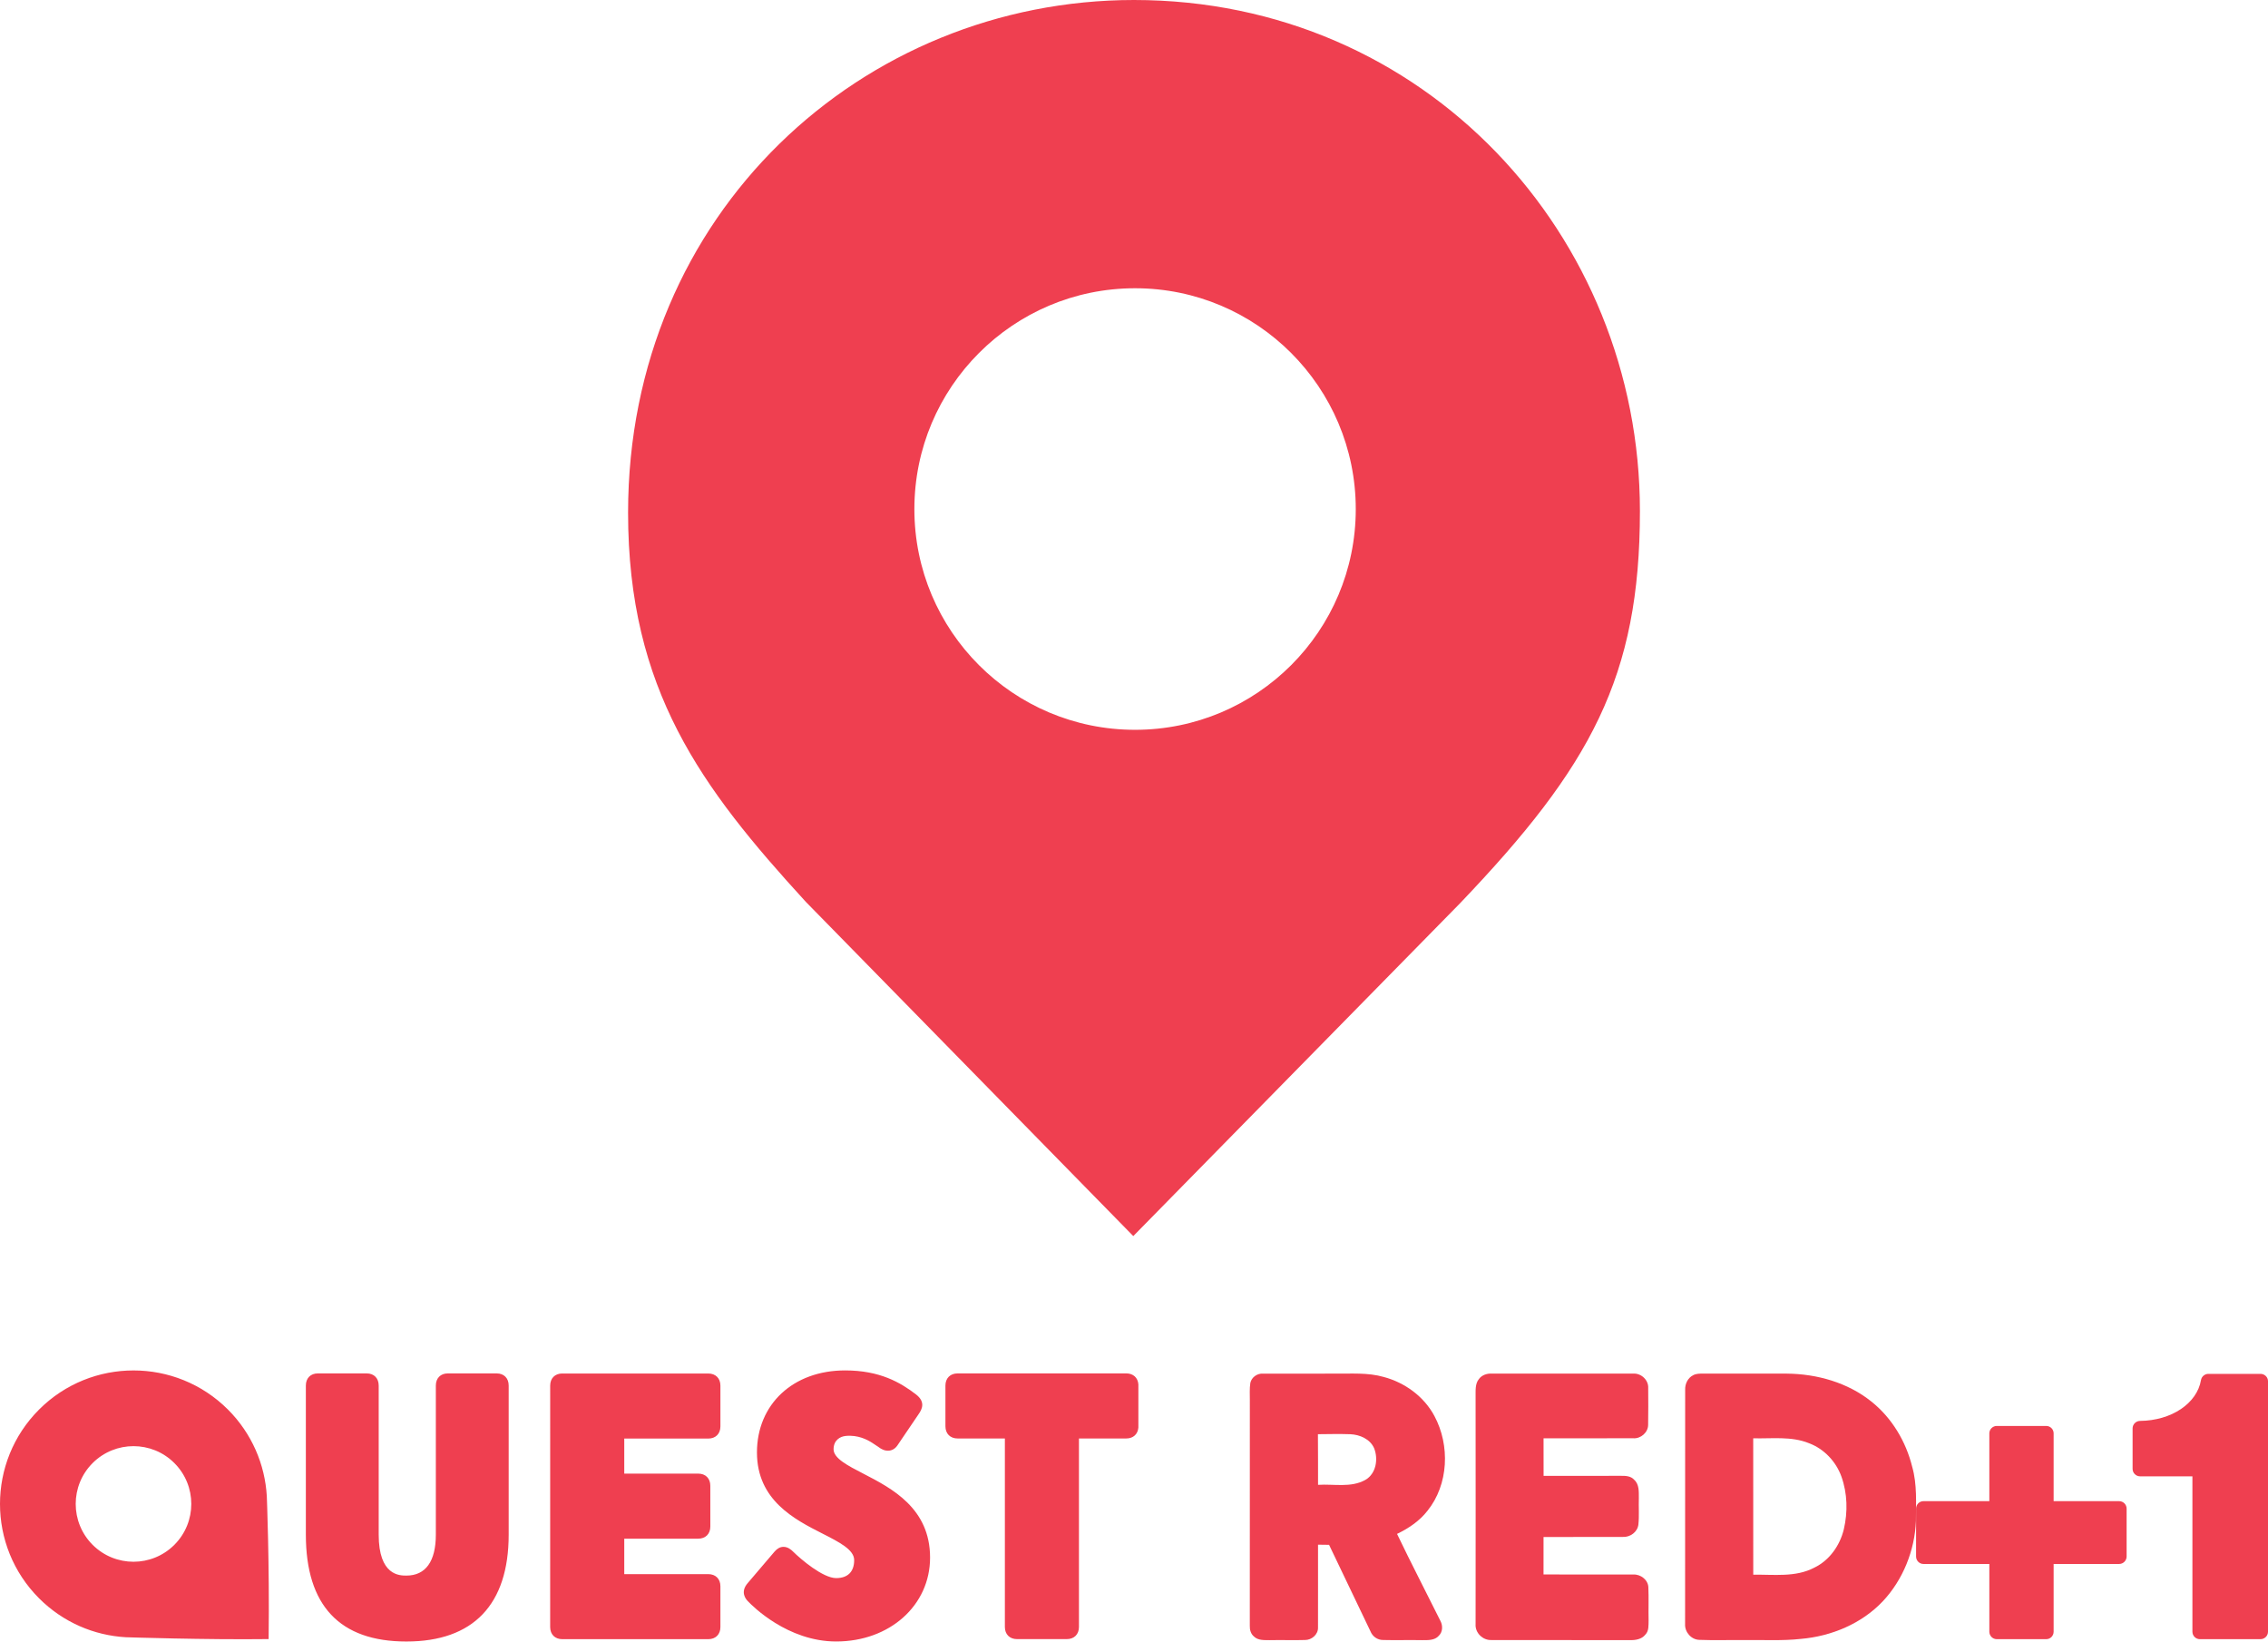
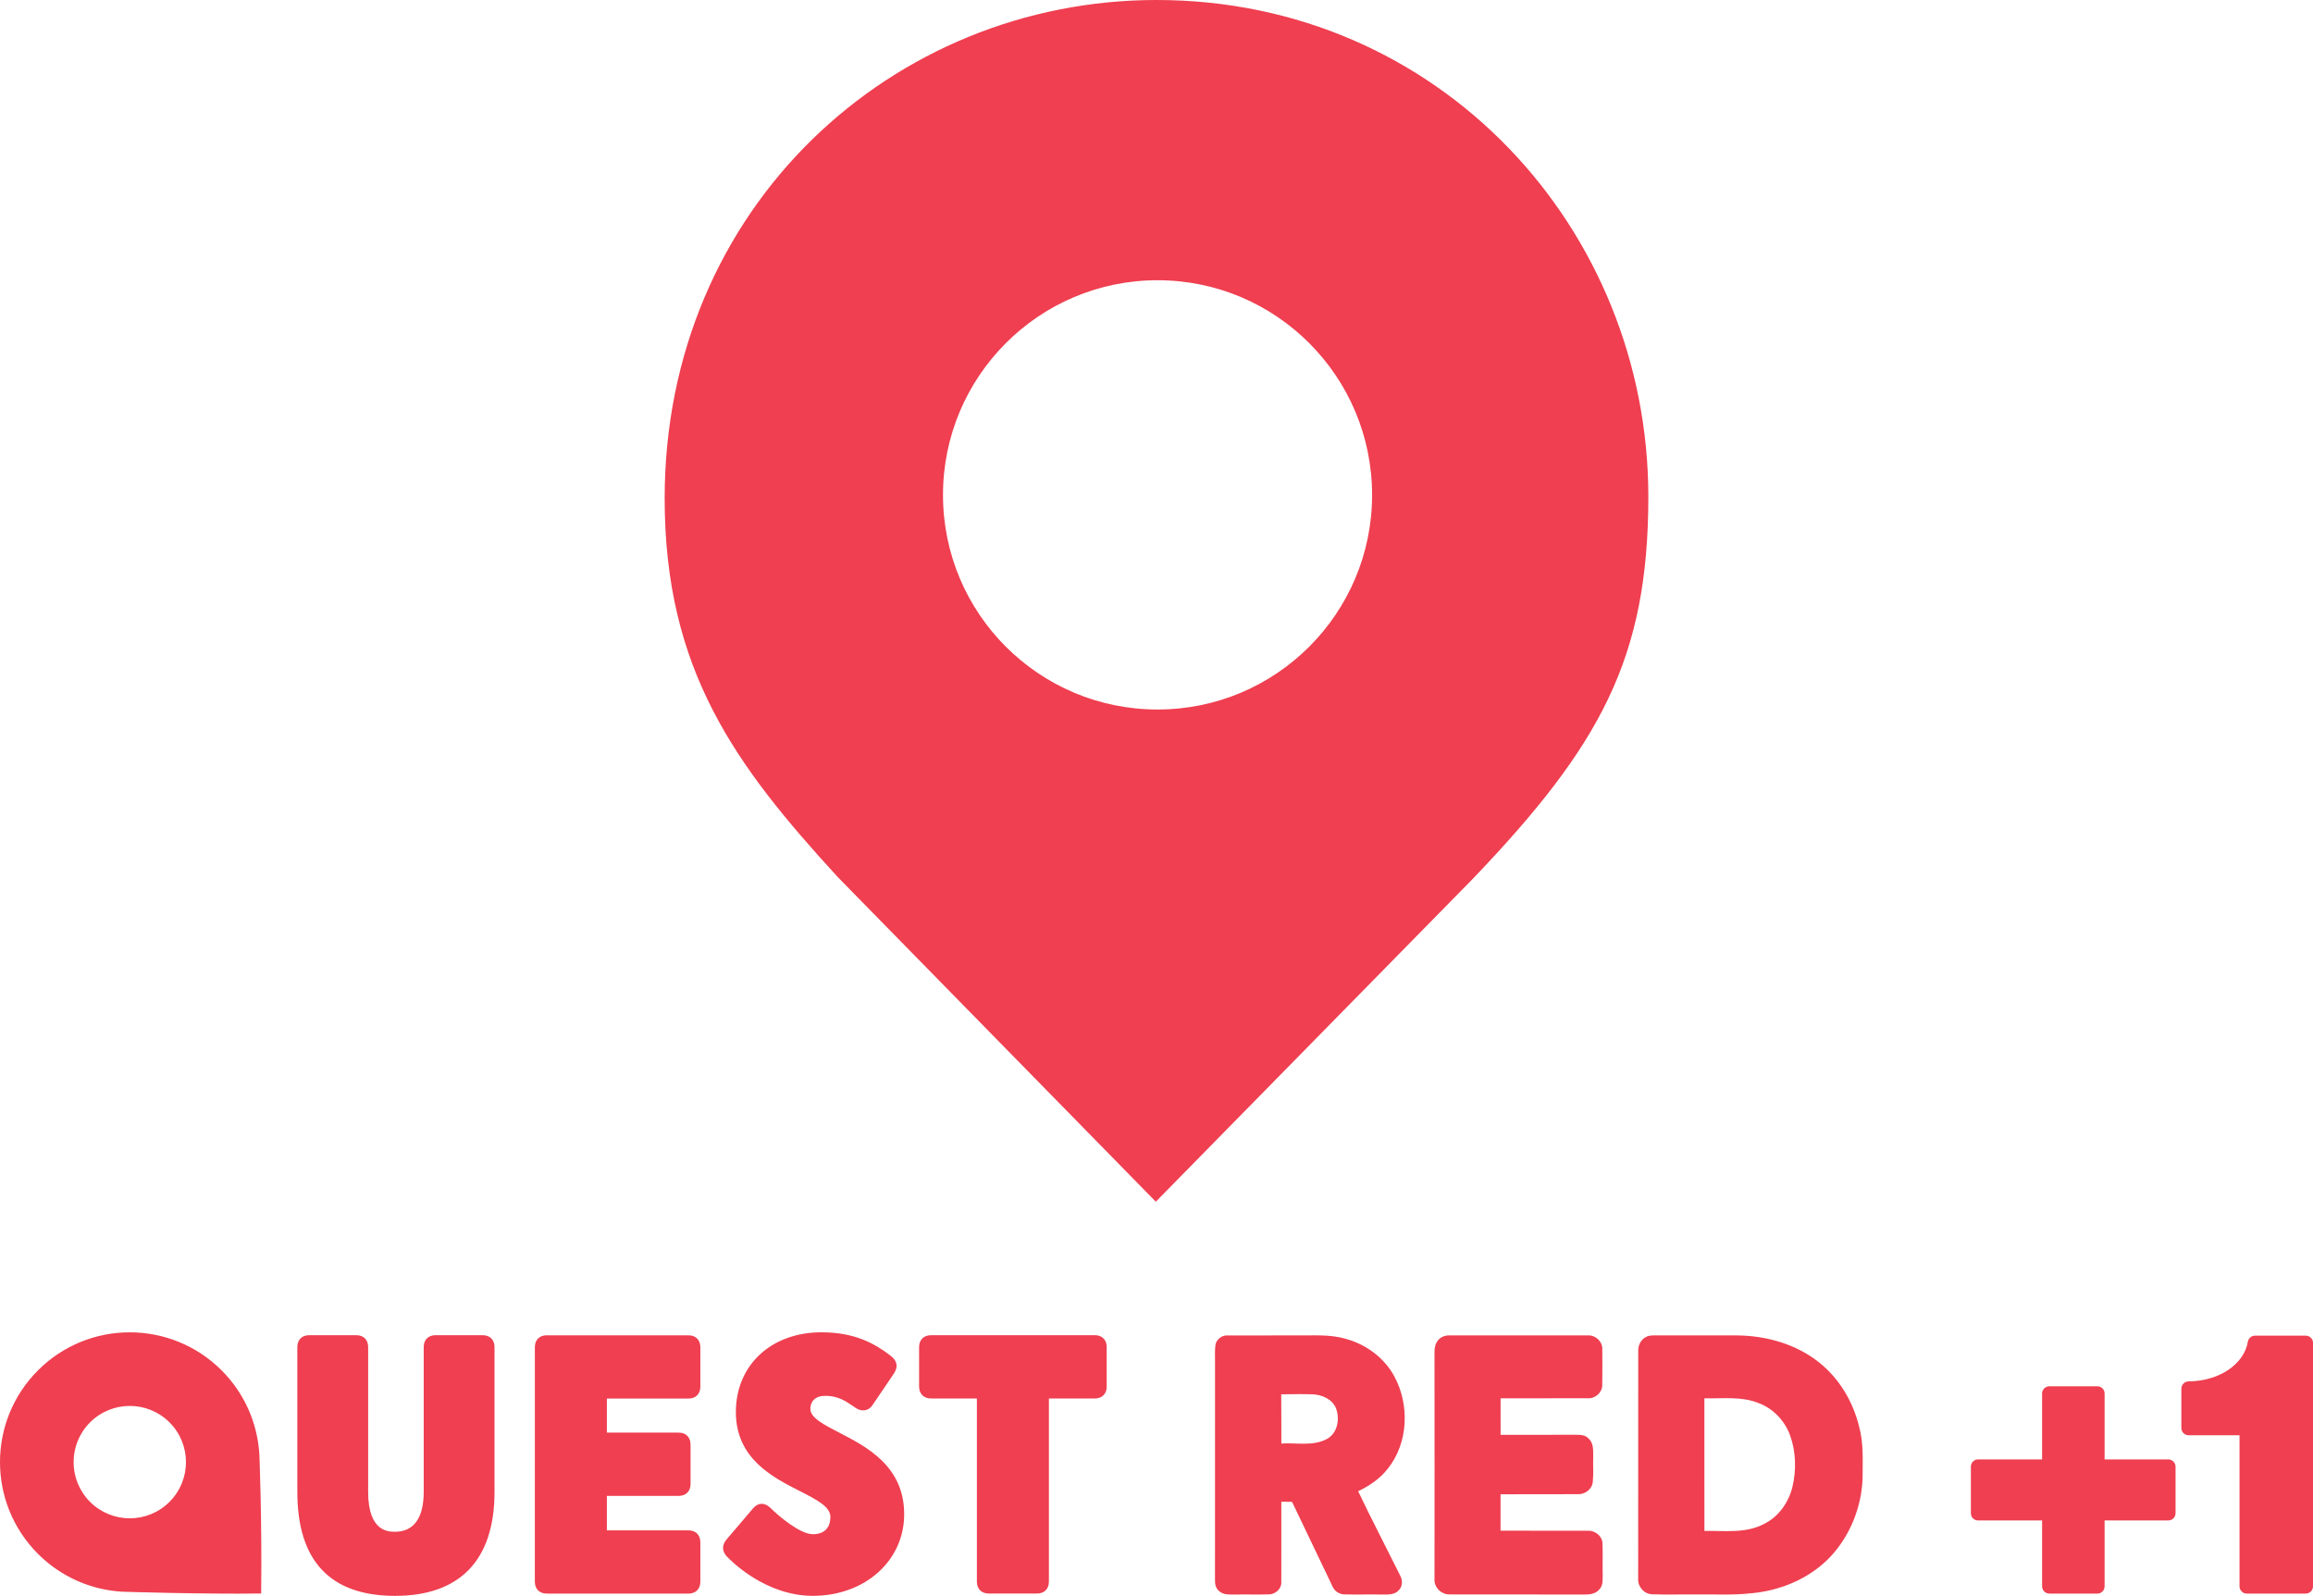
- <svg xmlns="http://www.w3.org/2000/svg" width="1298.823pt" height="940.069pt" viewBox="0 0 1298.823 940.069" version="1.1" id="svg22">
+ <svg xmlns="http://www.w3.org/2000/svg" width="1362.538pt" height="940.069pt" viewBox="0 0 1362.538 940.069" version="1.1" id="svg22">
  <defs id="defs26">
    <linearGradient x1="0" y1="0" x2="1" y2="0" gradientUnits="userSpaceOnUse" gradientTransform="matrix(961.7624,350.0534,-350.0534,961.7624,-101.5888,462.2949)" spreadMethod="pad" id="linearGradient932">
      <stop style="stop-opacity:1;stop-color:#fbbe30" offset="0" id="stop934" />
      <stop style="stop-opacity:1;stop-color:#fbbe30" offset="0.001" id="stop936" />
      <stop style="stop-opacity:1;stop-color:#faa433" offset="1" id="stop938" />
    </linearGradient>
    <linearGradient id="b" gradientUnits="userSpaceOnUse" gradientTransform="matrix(204.27,74.347,-74.347,204.27,222.18,39.686)" x1="0" x2="1" y1="0" y2="0">
      <stop stop-color="#f8b81d" offset="0" id="stop7" />
      <stop stop-color="#f89a22" offset="1" id="stop9" />
    </linearGradient>
  </defs>
  <g id="#dededeff" transform="translate(-50.73037,-128.9872)" />
-   <path d="M 649.412,0 C 494.192,0 359.684,121.83 359.684,293.607 c 0,101.341 41.915,157.462 101.782,222.86 L 649.003,707.883 836.132,517.283 C 910.887,439.032 939.139,387.736 939.139,292.586 939.139,134.812 816.066,0 649.412,0 Z m 0.613,165.077 c 69.815,0 126.386,56.673 126.386,126.488 0,69.815 -56.571,126.386 -126.386,126.386 -69.815,0 -126.386,-56.571 -126.386,-126.386 0,-69.815 56.571,-126.488 126.386,-126.488 z" id="path6290" style="fill:#ef3f50;fill-opacity:1;stroke-width:4.091" />
+   <path d="m 681.269,0 c -155.22,0 -289.728,121.83 -289.728,293.607 0,101.341 41.915,157.462 101.782,222.86 L 680.861,707.883 867.989,517.283 C 942.744,439.032 970.997,387.736 970.997,292.586 970.997,134.812 847.923,0 681.269,0 Z m 0.613,165.077 c 69.815,0 126.386,56.673 126.386,126.488 0,69.815 -56.571,126.386 -126.386,126.386 -69.815,0 -126.386,-56.571 -126.386,-126.386 0,-69.815 56.571,-126.488 126.386,-126.488 z" id="path6290" style="fill:#ef3f50;fill-opacity:1;stroke-width:4.091" />
  <path d="m 433.491,831.815 c 0,27.369 21.614,38.367 37.431,46.403 v 0 c 9.78,4.975 18.241,9.283 18.241,15.236 v 0 c 0,6.647 -3.671,10.304 -10.318,10.304 v 0 c -7.611,0 -20.324,-10.885 -24.591,-15.109 v 0 c -1.191,-1.19 -3.09,-2.792 -5.556,-2.792 v 0 c -1.857,0 -3.515,0.878 -5.046,2.622 v 0 l -15.35,18.014 c -4.72,5.315 -1.091,9.482 0.184,10.687 v 0 c 2.225,2.338 22.465,22.875 50.357,22.875 v 0 c 30.657,0 53.787,-20.665 53.787,-48.047 v 0 c 0,-28.318 -21.997,-39.671 -38.041,-47.977 v 0 c -9.255,-4.762 -17.22,-8.887 -17.22,-14.06 v 0 c 0,-5.131 3.642,-7.299 6.931,-7.625 v 0 c 7.115,-0.708 12.458,2.211 15.094,3.884 v 0 c 2.65,1.672 4.79,3.217 4.79,3.217 v 0 c 1.432,0.794 2.523,1.346 4.337,1.346 v 0 c 2.154,0 4.011,-1.034 5.372,-2.976 v 0 l 12.061,-17.787 c 2.239,-3.132 4.082,-7.243 -1.403,-11.481 v 0 c -8.872,-6.789 -20.636,-13.734 -40.578,-13.734 v 0 c -29.735,0 -50.485,19.332 -50.485,46.998 M 22.397,807.21 c -29.863,29.863 -29.863,78.279 0,108.142 v 0 c 13.791,13.79 31.535,21.217 49.606,22.266 v 0 h -0.012 c 0,0 45.581,1.516 81.85,1.063 v 0 c 0.539,-43.398 -1.049,-81.851 -1.049,-81.851 v 0 c -1.049,-18.056 -8.476,-35.815 -22.266,-49.62 v 0 C 115.588,792.286 96.015,784.83 76.456,784.83 v 0 c -19.573,0 -39.132,7.455 -54.057,22.38 m 30.642,77.485 c -12.912,-12.94 -12.912,-33.888 0,-46.814 v 0 c 12.94,-12.926 33.902,-12.926 46.814,0 v 0 c 12.926,12.912 12.926,33.874 0,46.814 v 0 c -6.463,6.463 -14.939,9.694 -23.4,9.694 v 0 c -8.476,0 -16.937,-3.231 -23.414,-9.694 M 548.409,786.531 c -4.238,0 -6.987,2.736 -6.987,6.973 v 0 23.315 c 0.012,4.238 2.75,6.973 6.987,6.973 v 0 h 27.057 v 107.929 c 0,4.238 2.735,6.973 6.973,6.973 v 0 h 28.474 c 4.238,0 6.973,-2.736 6.973,-6.973 v 0 -107.929 h 27.071 c 4.011,0 6.676,-2.452 6.959,-6.293 v 0 -24.69 c -0.283,-3.841 -2.948,-6.279 -6.959,-6.293 v 0 h -96.548 z m -291.954,0 c -4.167,0 -6.86,2.736 -6.86,6.959 v 0 85.351 c 0,15.336 -5.839,23.471 -16.866,23.471 v 0 c -3.926,0 -15.86,0 -15.86,-23.471 v 0 -85.351 c 0,-4.223 -2.693,-6.959 -6.86,-6.959 v 0 h -27.992 c -4.167,0 -6.86,2.736 -6.86,6.959 v 0 85.351 c 0,40.621 19.361,61.228 57.572,61.228 v 0 c 38.31,0 58.578,-21.175 58.578,-61.228 v 0 -85.351 c 0,-4.223 -2.693,-6.959 -6.874,-6.959 v 0 z m 65.594,0.041 c -4.238,0 -6.987,2.736 -6.973,6.973 v 0 l -0.012,138.217 c 0,4.237 2.75,6.973 6.987,6.973 v 0 h 83.537 c 4.238,0 6.973,-2.736 6.973,-6.973 v 0 -23.315 c 0,-4.238 -2.735,-6.973 -6.973,-6.973 v 0 h -48.09 v -20.296 h 42.321 c 4.238,0 6.973,-2.735 6.973,-6.973 v 0 l -0.012,-23.315 c 0.012,-4.238 -2.721,-6.987 -6.959,-6.973 v 0 h -42.321 v -20.07 h 48.09 c 4.238,0 6.973,-2.749 6.973,-6.973 v 0 -23.315 c 0,-4.238 -2.735,-6.973 -6.973,-6.973 v 0 H 322.053 Z" style="fill:#ef3f50;fill-opacity:1;stroke:none;stroke-width:4.095" id="path940" />
  <path style="opacity:1;fill:#ef3f50;fill-opacity:1" id="path15" d="m 716.03,792.003 c 0.68,-3.25 3.95,-5.58 7.24,-5.34 13.64,-0.04 27.28,0.01 40.92,-0.01 9.43,0.12 19.07,-0.72 28.26,1.92 12.12,3.23 23.07,11.22 29.01,22.37 9.01,16.81 8.15,39.19 -3.99,54.27 -4.54,5.85 -10.82,10.05 -17.42,13.23 8.01,16.76 16.61,33.24 24.87,49.88 1.39,2.66 1.32,6.23 -0.92,8.42 -2.41,2.8 -6.42,2.54 -9.75,2.55 -7.37,-0.16 -14.73,0.11 -22.09,-0.09 -3.27,0.06 -6.18,-2 -7.35,-5.01 -7.85,-16.52 -15.84,-32.98 -23.69,-49.5 -2.11,-0.04 -4.22,-0.07 -6.32,-0.08 -0.05,15.8 0.07,31.61 -0.01,47.42 0.14,3.97 -3.61,7.22 -7.47,7.17 -6.7,0.21 -13.4,-0.07 -20.1,0.09 -3.09,-0.06 -6.71,0.26 -9.1,-2.08 -1.84,-1.5 -2.47,-3.91 -2.39,-6.18 0.04,-43 0.03,-86 0.02,-129 0.03,-3.35 -0.23,-6.72 0.28,-10.03 m 38.71,29.34 c 0.13,9.66 0.01,19.33 0.07,29 8.97,-0.6 18.78,1.79 27.02,-2.79 6.25,-3.52 7.58,-11.98 5.08,-18.21 -2.31,-5.23 -8.18,-7.76 -13.61,-7.99 -6.19,-0.22 -12.38,-0.06 -18.56,-0.01 z" />
  <path style="opacity:1;fill:#ef3f50;fill-opacity:1" id="path17" d="m 846.99,789.683 c 1.69,-2.25 4.56,-3.19 7.3,-3.04 26.98,0.03 53.96,0 80.94,0.01 4.55,-0.36 8.92,3.65 8.65,8.27 0.03,7.04 0.11,14.1 -0.04,21.15 -0.06,4.31 -4.24,7.92 -8.51,7.6 -17.12,0.04 -34.25,-0.03 -51.38,0.02 0,7.17 -0.02,14.34 0.02,21.52 14.78,-0.01 29.56,0.03 44.34,-0.03 2.62,-0.03 5.62,0.08 7.51,2.23 3.01,2.63 2.67,6.96 2.7,10.59 -0.17,5 0.27,10.03 -0.25,15.02 -0.46,4.34 -4.74,7.41 -8.97,7.15 -15.12,0.09 -30.24,-0.05 -45.36,0.06 0.01,7.14 0.02,14.28 -0.01,21.43 17.13,0.1 34.27,0 51.4,0.04 4.13,-0.25 8.46,2.99 8.64,7.27 0.28,6.35 -0.02,12.71 0.14,19.06 -0.1,2.73 0.26,5.93 -1.84,8.07 -2.12,2.73 -5.77,3.26 -9,3.18 -26.36,-0.1 -52.73,0.04 -79.08,-0.06 -5.02,0.27 -9.55,-4.13 -9.16,-9.19 0.04,-43.33 0.06,-86.66 0,-129.99 0.08,-3.48 -0.43,-7.49 1.96,-10.36 z" />
  <path style="opacity:1;fill:#ef3f50;fill-opacity:1" id="path19" d="m 969.7,787.523 c 1.69,-0.9 3.65,-0.86 5.53,-0.9 16.01,0.06 32.02,0.02 48.03,0.03 17.25,0.15 34.87,5.1 48.46,16.02 11.74,9.37 19.78,22.88 23.36,37.4 2.86,10.06 2.12,20.62 2.13,30.95 -0.68,16.86 -7.36,33.59 -18.92,45.95 -12.16,12.88 -29.51,20.1 -47,21.6 -10.63,1.17 -21.34,0.51 -32,0.68 -8.72,-0.12 -17.44,0.22 -26.14,-0.13 -4.67,-0.13 -8.42,-4.5 -8.14,-9.11 0.06,-44.7 0.02,-89.4 0.04,-134.09 -0.15,-3.39 1.53,-6.89 4.65,-8.4 m 34.32,36.17 c 0.01,26.04 -0.03,52.08 0.02,78.12 11.69,-0.21 24.25,1.64 35.01,-4.07 8.67,-4.18 14.64,-12.73 16.86,-21.96 2.32,-9.89 2.07,-20.51 -1.36,-30.12 -3.1,-8.67 -9.97,-15.95 -18.64,-19.18 -10.13,-4.1 -21.25,-2.5 -31.89,-2.79 z" />
-   <g id="g850" transform="matrix(4.095434,0,0,-4.095434,-569.4699,2096.872)" style="fill:#ef3f50;fill-opacity:1">
+   <g id="g850" transform="matrix(4.095434,0,0,-4.095434,-505.7552,2096.872)" style="fill:#ef3f50;fill-opacity:1">
    <path style="fill:#ef3f50;fill-opacity:1" id="path27" d="m 447.851,319.887 c -0.509,0 -0.94,-0.365 -1.031,-0.861 -0.548,-3.262 -4.124,-5.677 -8.534,-5.716 -0.561,-0.013 -1.031,-0.47 -1.031,-1.044 v -5.663 c 0,-0.574 0.47,-1.044 1.044,-1.044 h 7.321 v -21.727 c 0,-0.574 0.47,-1.044 1.044,-1.044 h 8.469 c 0.587,0 1.057,0.47 1.057,1.044 v 35.025 c 0,0.574 -0.47,1.031 -1.057,1.031 z" />
    <path style="fill:#ef3f50;fill-opacity:1" id="path29" d="m 418.267,312.606 c -0.574,0 -1.044,-0.47 -1.044,-1.031 v -9.487 h -9.213 c -0.574,0 -1.031,-0.47 -1.031,-1.044 v -6.694 c 0,-0.574 0.457,-1.044 1.031,-1.044 h 9.213 v -9.474 c 0,-0.574 0.47,-1.044 1.044,-1.044 h 6.903 c 0.587,0 1.044,0.47 1.044,1.044 v 9.474 h 9.161 c 0.574,0 1.044,0.47 1.044,1.044 v 6.694 c 0,0.574 -0.47,1.044 -1.044,1.044 h -9.161 v 9.487 c 0,0.561 -0.457,1.031 -1.044,1.031 z" />
  </g>
</svg>
